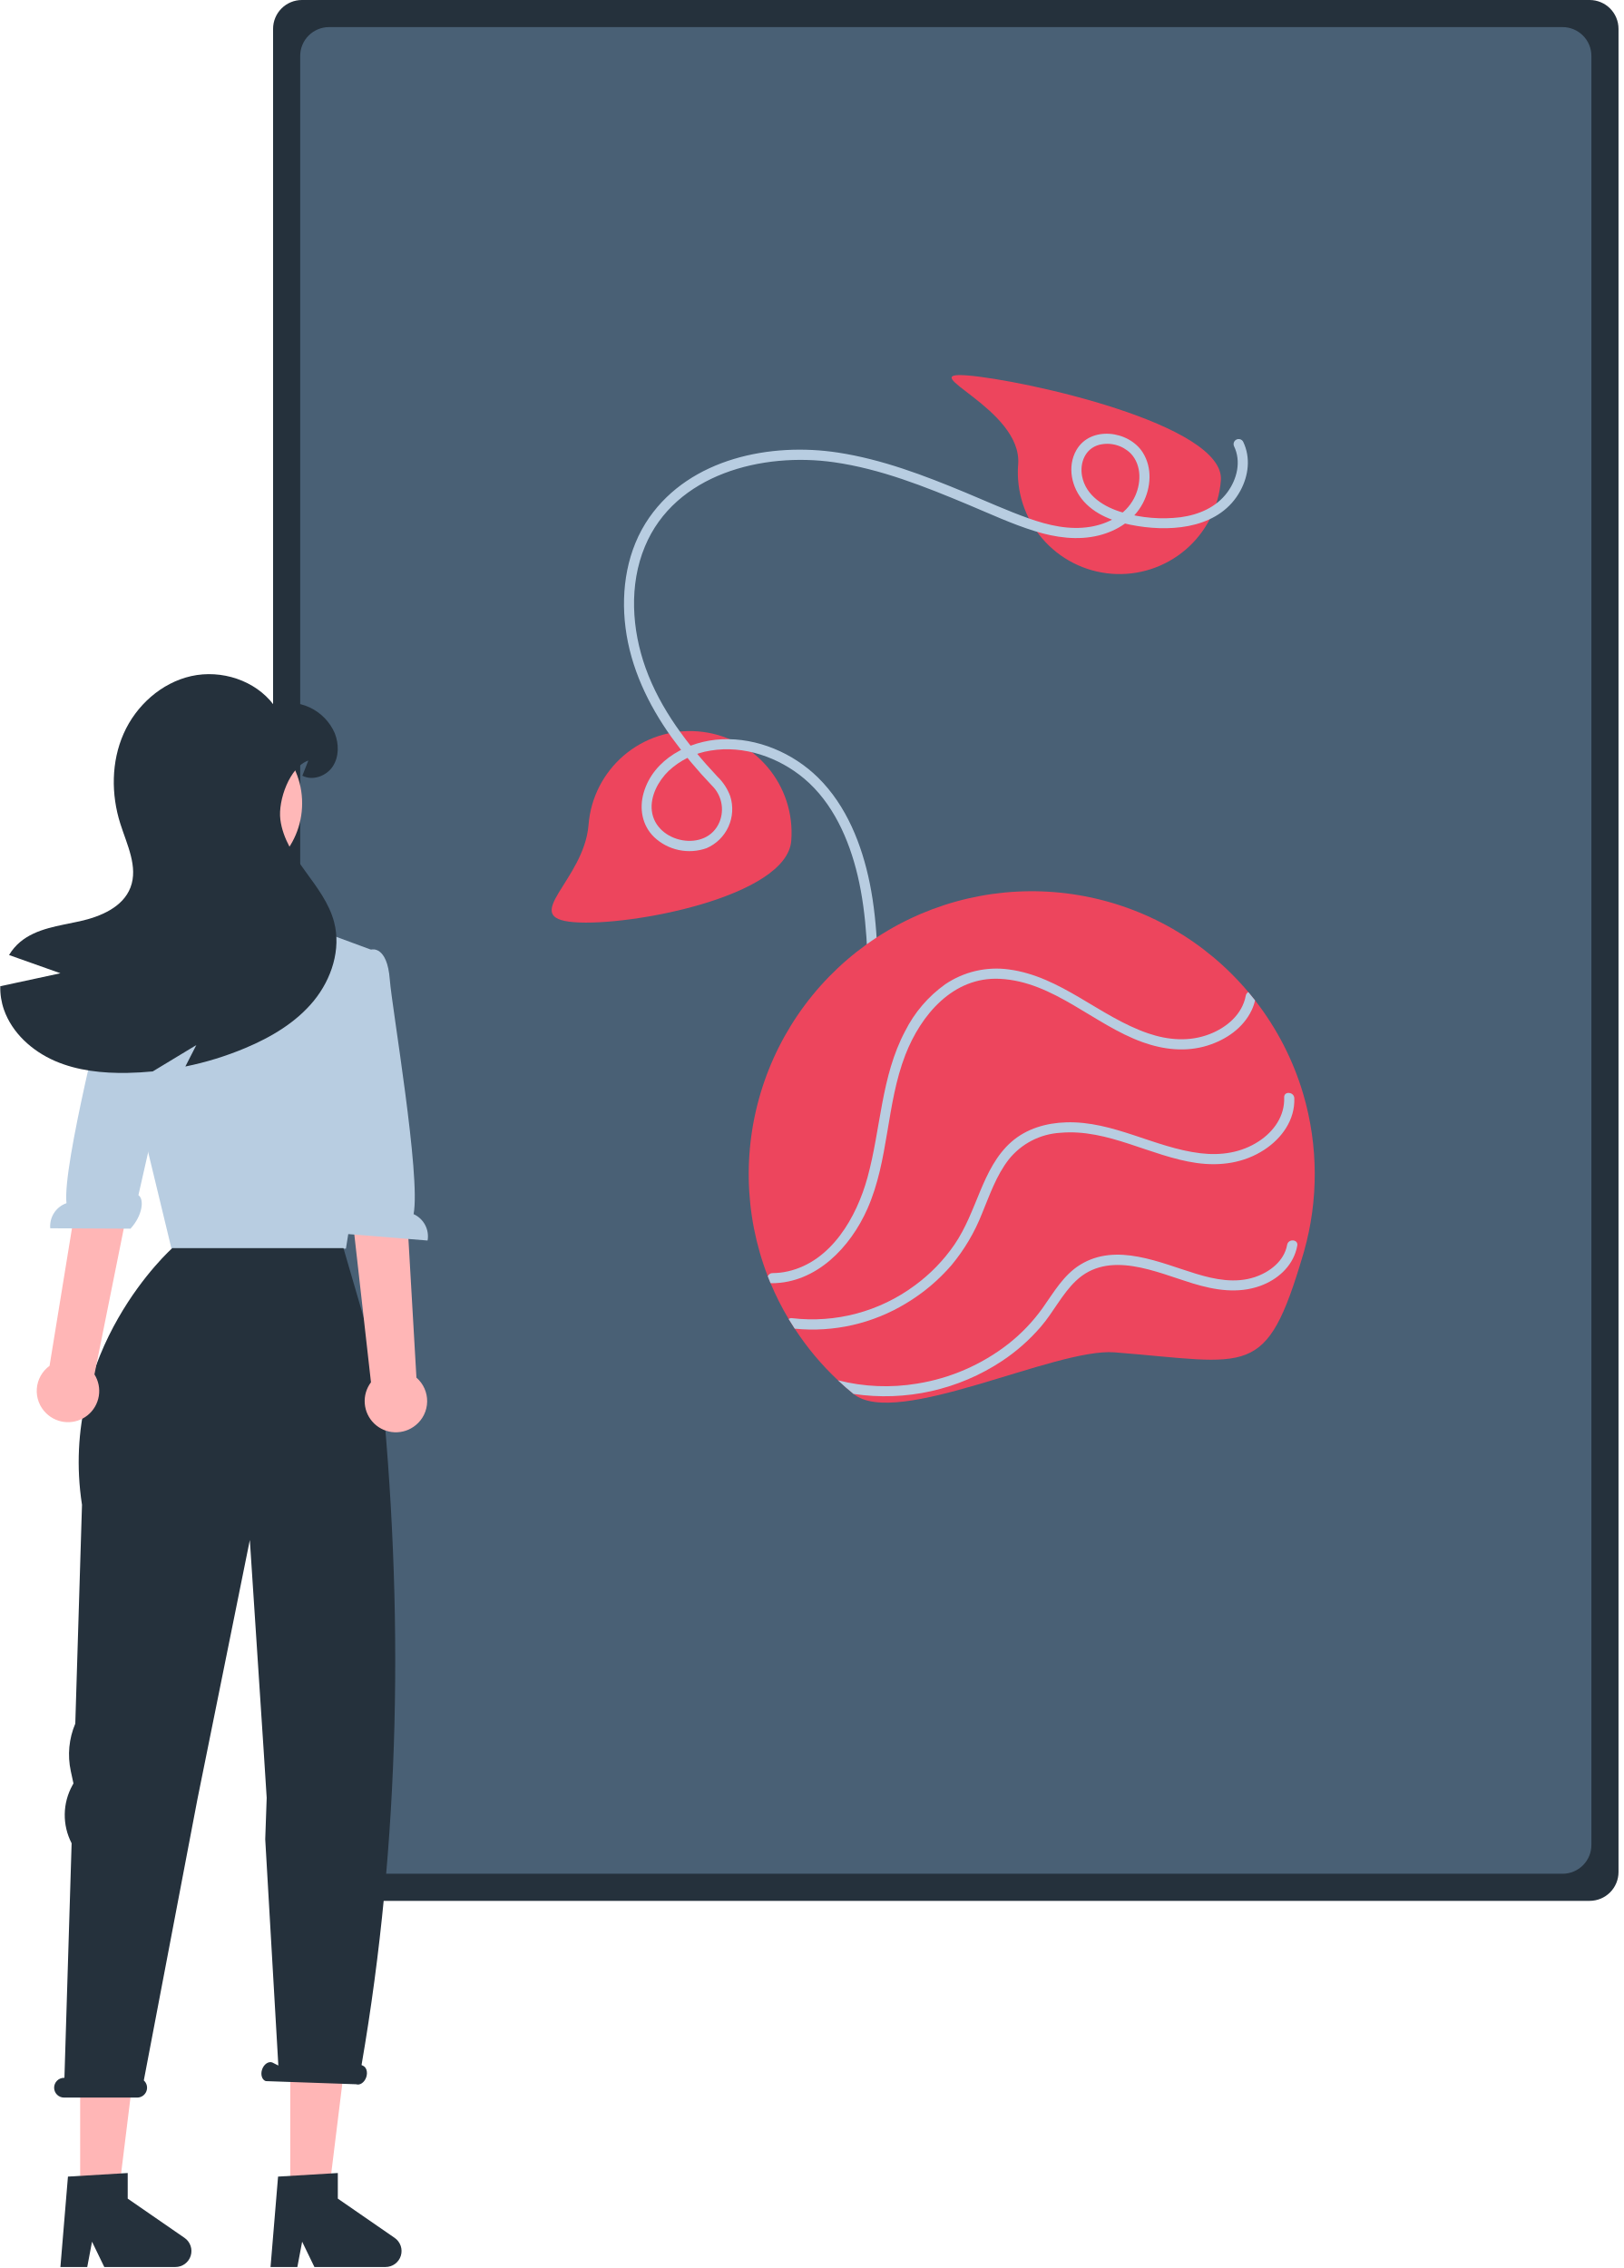
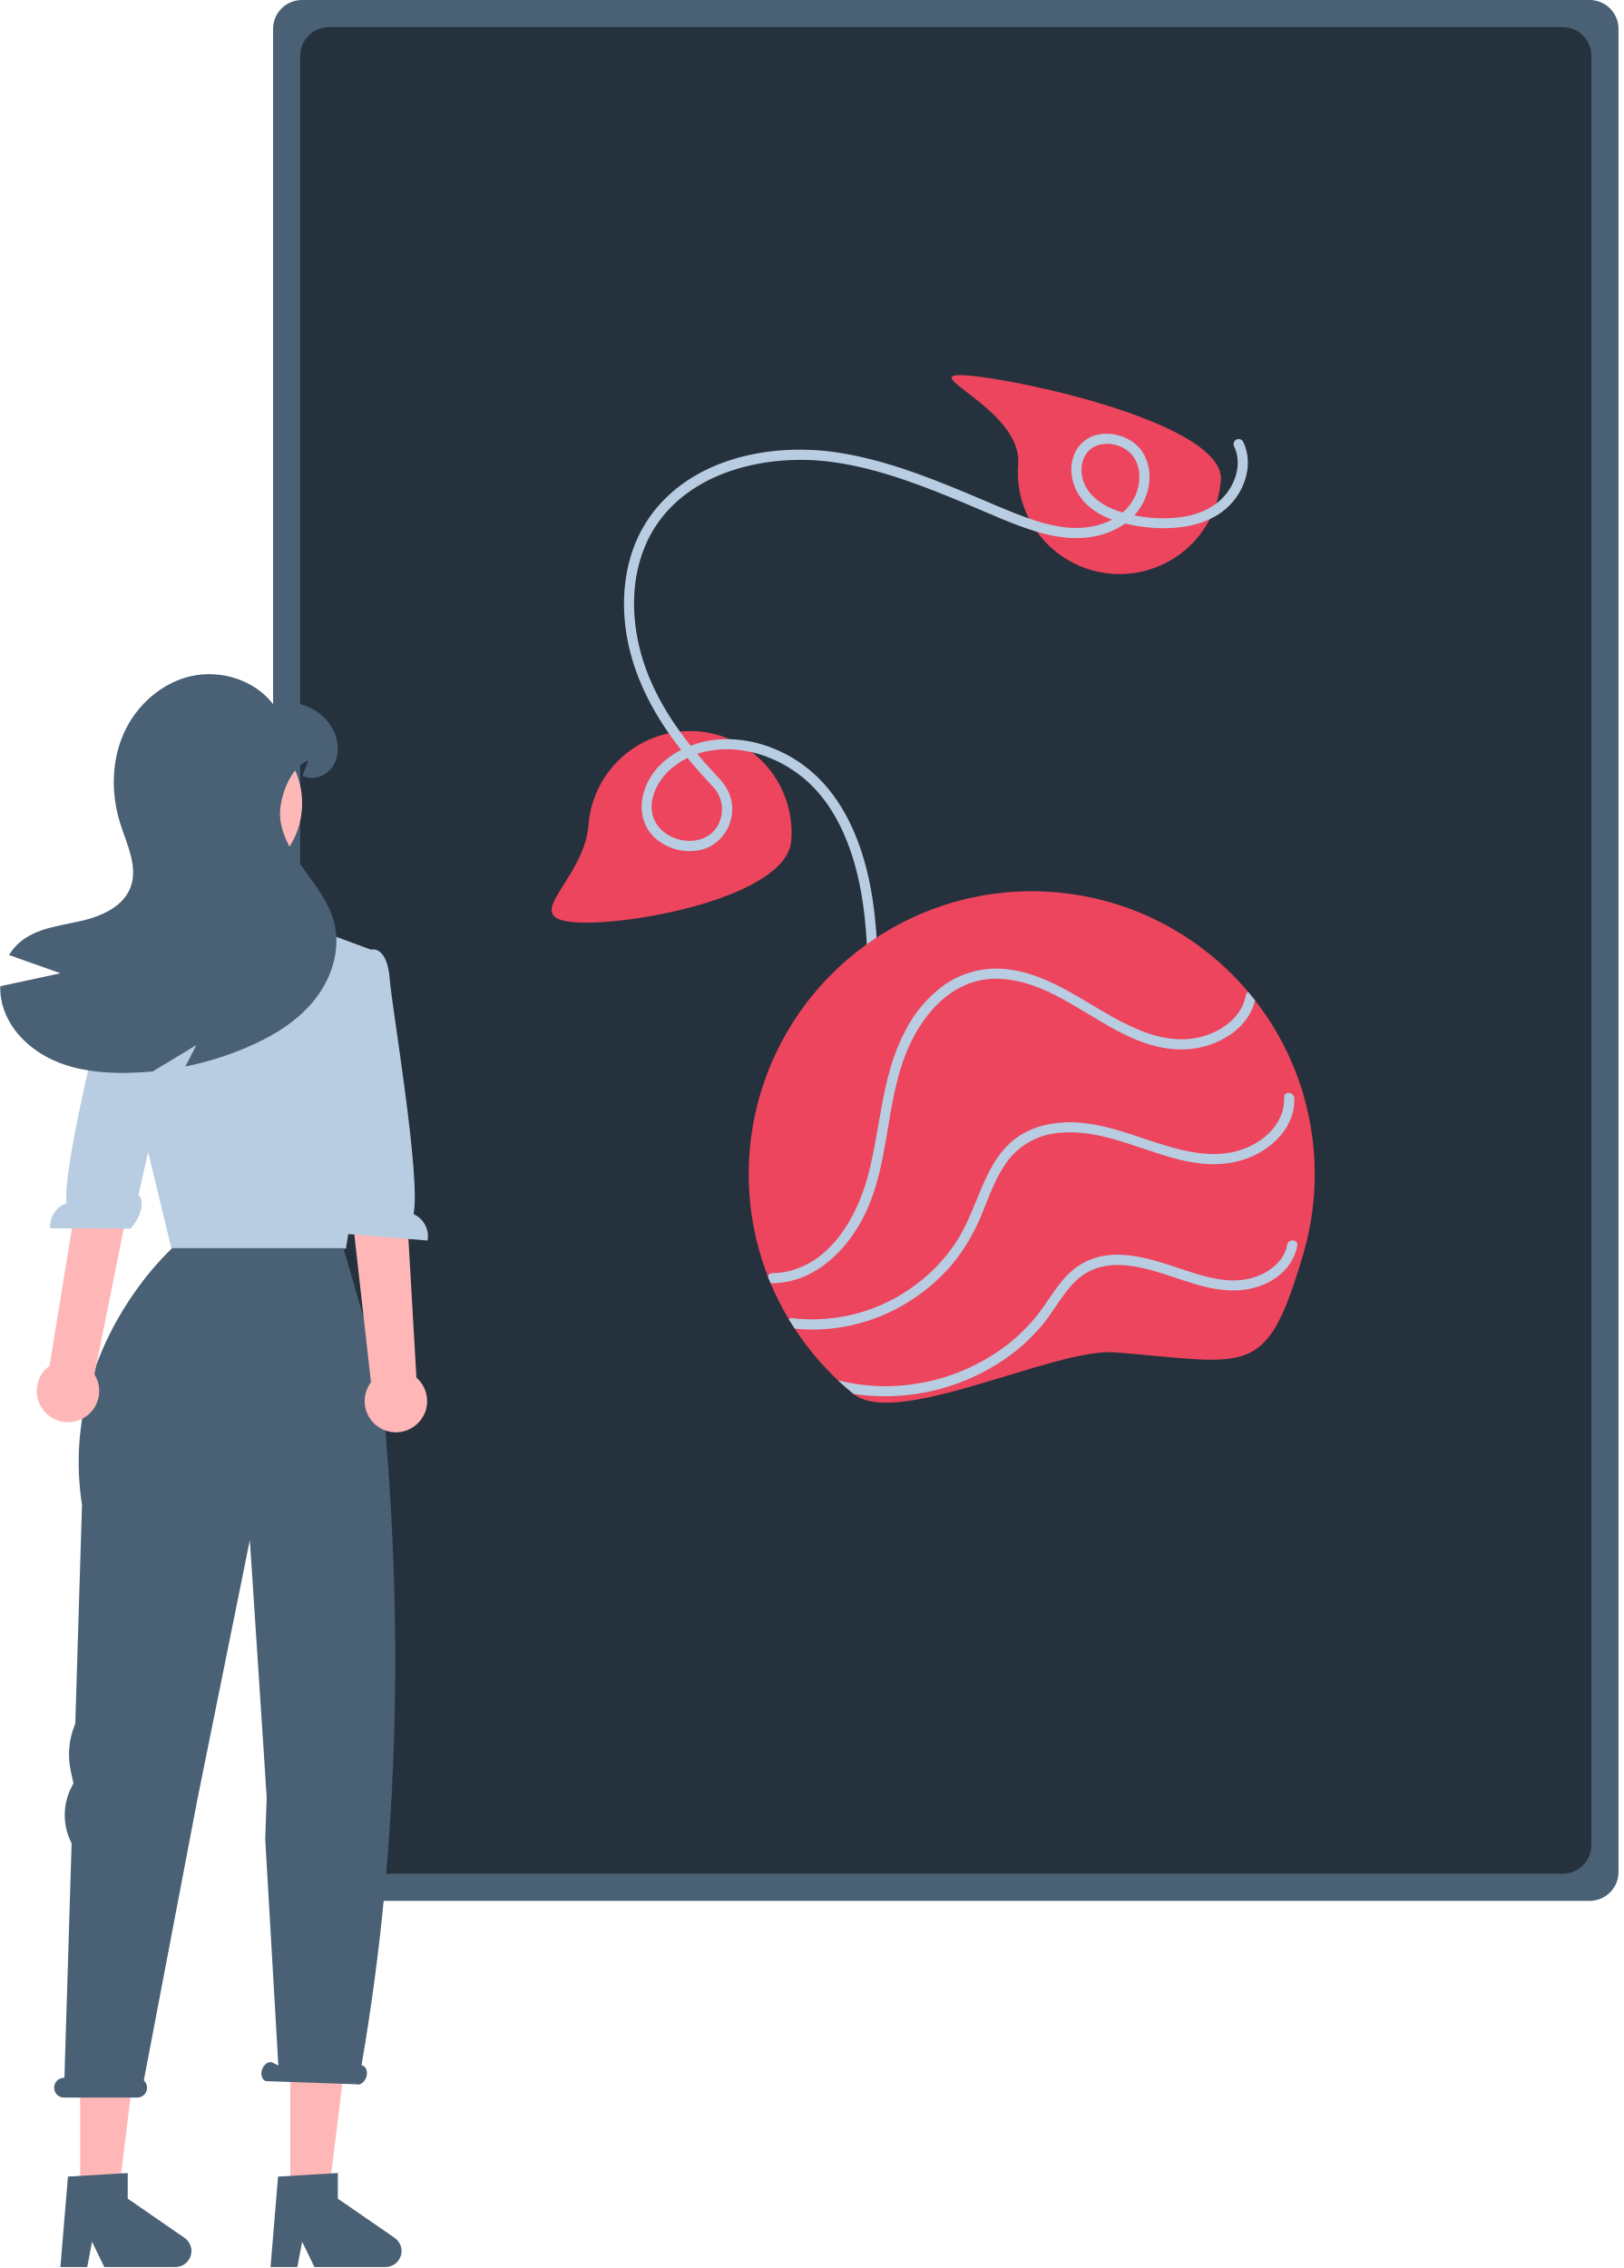
<svg xmlns="http://www.w3.org/2000/svg" width="358" height="500" viewBox="0 0 358 500" fill="none">
-   <path d="M350.439 419.06H66.548C64.865 419.058 63.251 418.389 62.06 417.198C60.87 416.008 60.2 414.395 60.199 412.711V6.349C60.2 4.666 60.87 3.052 62.06 1.862C63.251 0.671 64.865 0.002 66.548 0H350.439C352.122 0.002 353.737 0.671 354.927 1.862C356.117 3.052 356.788 4.666 356.79 6.349V412.711C356.788 414.395 356.117 416.008 354.927 417.198C353.737 418.389 352.122 419.058 350.439 419.06Z" fill="#25313C" />
-   <path d="M344.462 413.084H72.525C70.842 413.082 69.228 412.413 68.037 411.222C66.847 410.032 66.177 408.419 66.175 406.735V12.325C66.177 10.642 66.847 9.028 68.037 7.838C69.228 6.647 70.842 5.978 72.525 5.976H344.462C346.147 5.978 347.76 6.647 348.951 7.838C350.142 9.028 350.811 10.642 350.813 12.325V406.735C350.811 408.419 350.142 410.032 348.951 411.222C347.76 412.413 346.147 413.082 344.462 413.084Z" fill="#496075" />
+   <path d="M350.439 419.06H66.548C64.865 419.058 63.251 418.389 62.06 417.198C60.87 416.008 60.2 414.395 60.199 412.711V6.349C60.2 4.666 60.87 3.052 62.06 1.862C63.251 0.671 64.865 0.002 66.548 0H350.439C352.122 0.002 353.737 0.671 354.927 1.862C356.117 3.052 356.788 4.666 356.79 6.349V412.711C356.788 414.395 356.117 416.008 354.927 417.198C353.737 418.389 352.122 419.058 350.439 419.06Z" fill="#496075" />
+   <path d="M344.462 413.084H72.525C70.842 413.082 69.228 412.413 68.037 411.222C66.847 410.032 66.177 408.419 66.175 406.735V12.325C66.177 10.642 66.847 9.028 68.037 7.838C69.228 6.647 70.842 5.978 72.525 5.976H344.462C346.147 5.978 347.76 6.647 348.951 7.838C350.142 9.028 350.811 10.642 350.813 12.325V406.735C350.811 408.419 350.142 410.032 348.951 411.222C347.76 412.413 346.147 413.082 344.462 413.084Z" fill="#25313C" />
  <path d="M126.544 203.303C114.205 202.328 128.766 194.163 129.741 181.825C129.971 178.89 130.778 176.03 132.113 173.407C133.45 170.784 135.291 168.45 137.529 166.538C139.769 164.626 142.362 163.174 145.162 162.266C147.962 161.357 150.914 161.008 153.849 161.239C156.784 161.472 159.645 162.28 162.267 163.617C164.89 164.954 167.223 166.796 169.133 169.035C171.044 171.275 172.495 173.868 173.404 176.668C174.312 179.468 174.66 182.42 174.426 185.355C173.451 197.692 138.884 204.278 126.544 203.303Z" fill="#ED455D" />
  <path d="M245.024 126.49C242.09 126.258 239.231 125.451 236.608 124.114C233.987 122.778 231.653 120.937 229.743 118.698C227.832 116.46 226.381 113.868 225.472 111.068C224.563 108.27 224.215 105.319 224.447 102.385C225.422 90.047 200.917 81.793 213.257 82.768C225.596 83.743 270.107 93.576 269.132 105.915C268.901 108.849 268.093 111.707 266.757 114.33C265.419 116.951 263.579 119.284 261.341 121.194C259.101 123.105 256.508 124.556 253.71 125.465C250.91 126.373 247.959 126.721 245.024 126.49Z" fill="#ED455D" />
  <path d="M272.033 98.365C273.659 101.739 272.7 105.635 270.553 108.547C268.11 111.86 264.225 113.493 260.239 114.032C255.96 114.552 251.621 114.194 247.486 112.982C243.496 111.831 239.356 109.364 238.533 104.955C237.984 102.017 239.238 98.881 242.29 98.067C243.513 97.757 244.797 97.768 246.015 98.099C247.234 98.43 248.347 99.068 249.246 99.954C251.78 102.591 251.587 106.823 249.977 109.886C248.082 113.488 244.293 115.476 240.396 116.132C235.764 116.912 231.109 115.823 226.751 114.273C222.014 112.588 217.419 110.49 212.779 108.563C203.728 104.805 194.482 101.275 184.75 99.778C169.882 97.491 152.237 101.051 143.134 114.085C138.222 121.12 136.83 129.944 137.887 138.339C139.002 147.19 142.887 155.326 148.031 162.529C150.755 166.276 153.729 169.835 156.933 173.18C157.976 174.194 158.693 175.496 158.995 176.919C159.297 178.342 159.168 179.822 158.626 181.172C155.807 188.099 144.533 185.892 143.693 178.752C143.312 175.507 145.122 172.165 147.384 169.964C149.951 167.563 153.185 165.997 156.661 165.471C163.976 164.25 171.709 166.961 177.301 171.671C183.618 176.993 187.174 185.08 189.047 192.953C191.18 201.917 191.289 211.135 191.492 220.298C191.698 229.673 192.055 239.16 194.746 248.21C196.933 255.494 200.311 262.367 204.742 268.548C213.589 281.003 226.168 290.324 240.66 295.163C244.165 296.301 247.761 297.143 251.407 297.68C252.834 297.892 253.004 295.657 251.583 295.447C235.689 293.09 221.074 284.486 210.611 272.392C205.368 266.358 201.224 259.451 198.367 251.985C194.955 242.993 194.09 233.441 193.812 223.898C193.527 214.15 193.681 204.316 191.731 194.714C190.005 186.226 186.62 177.629 180.353 171.445C174.827 165.992 166.92 162.618 159.106 162.98C151.836 163.317 144.061 167.321 141.901 174.738C140.887 178.219 141.532 181.955 144.189 184.539C145.704 185.977 147.588 186.966 149.631 187.398C151.674 187.83 153.797 187.686 155.764 186.985C157.901 186.061 159.617 184.375 160.58 182.255C161.542 180.135 161.681 177.733 160.97 175.516C160.372 173.888 159.411 172.418 158.159 171.218C151.6 164.213 145.581 156.376 142.316 147.257C139.269 138.751 138.644 128.965 142.157 120.501C148.809 104.478 168.112 99.663 183.836 101.903C194.126 103.369 203.87 107.264 213.402 111.249C218.27 113.284 223.106 115.545 228.154 117.102C232.673 118.497 237.524 119.197 242.18 118.053C246.245 117.055 249.98 114.692 251.949 110.913C253.738 107.479 254.046 103.122 251.919 99.759C248.845 94.896 240.354 93.802 237.26 99.264C235.207 102.889 236.215 107.529 238.912 110.535C241.935 113.905 246.461 115.282 250.794 115.976C258.979 117.289 269.059 116.258 273.439 108.173C275.243 104.843 275.73 100.872 274.051 97.39C273.916 97.133 273.685 96.938 273.41 96.847C273.133 96.756 272.833 96.776 272.571 96.903C272.309 97.029 272.106 97.252 272.006 97.525C271.906 97.798 271.916 98.099 272.033 98.365V98.365Z" fill="#B8CDE1" />
  <path d="M245.702 298.136C232.616 297.103 197.629 315.005 188.158 307.304C186.974 306.349 185.829 305.347 184.723 304.298C181.101 300.902 177.903 297.081 175.198 292.92C174.729 292.215 174.283 291.506 173.852 290.791C172.335 288.248 170.998 285.6 169.854 282.869C169.654 282.374 169.453 281.871 169.254 281.368C163.923 267.595 163.654 252.378 168.491 238.425C173.329 224.472 182.961 212.687 195.674 205.169C208.386 197.65 223.354 194.886 237.914 197.366C252.473 199.847 265.682 207.412 275.186 218.715C275.694 219.31 276.186 219.918 276.668 220.54C281.493 226.718 285.104 233.755 287.313 241.276C287.312 241.284 287.32 241.284 287.319 241.292C290.612 252.569 290.666 264.547 287.473 275.855L287.472 275.87C287.4 276.118 287.328 276.368 287.249 276.616C279.075 304.272 275.604 300.498 245.702 298.136Z" fill="#ED455D" />
  <path d="M170.136 282.899C170.041 282.9 169.947 282.89 169.854 282.869C169.653 282.374 169.453 281.871 169.254 281.368C169.338 281.157 169.484 280.977 169.674 280.852C169.863 280.725 170.086 280.66 170.313 280.664C171.446 280.661 172.574 280.531 173.679 280.279C183.262 278.113 188.849 268.304 191.242 259.546C194.179 248.831 194.22 237.317 199.528 227.321C201.59 223.212 204.622 219.669 208.362 216.996C212.469 214.213 217.458 213.047 222.373 213.719C233.935 215.247 242.375 224.148 253.109 227.814C257.531 229.325 262.238 229.696 266.66 227.978C270.418 226.521 273.845 223.644 274.621 219.51C274.646 219.343 274.712 219.183 274.81 219.045C274.908 218.908 275.036 218.795 275.187 218.715C275.694 219.31 276.186 219.918 276.669 220.54C276.495 221.287 276.245 222.013 275.92 222.706C274.033 226.664 270.272 229.221 266.177 230.502C261.436 231.978 256.504 231.417 251.891 229.764C241.134 225.909 232.287 216.383 220.411 215.79C210.117 215.277 203.003 223.736 199.578 232.562C195.344 243.483 195.972 255.723 191.218 266.483C187.477 274.947 179.979 282.86 170.136 282.899Z" fill="#B8CDE1" />
  <path d="M175.198 292.92C174.729 292.215 174.283 291.506 173.852 290.791C173.956 290.707 174.077 290.647 174.207 290.615C174.336 290.582 174.47 290.578 174.601 290.602C184.207 291.735 193.881 289.157 201.647 283.395C205.055 280.903 208.017 277.854 210.409 274.376C212.892 270.735 214.392 266.642 216.075 262.602C217.731 258.626 219.674 254.606 222.967 251.726C226.324 248.793 230.655 247.561 235.042 247.428C245.439 247.117 254.504 253.026 264.622 254.244C269.136 254.789 273.616 254.138 277.48 251.619C280.815 249.44 283.243 246.027 283.086 241.931C283.029 240.577 285 240.666 285.289 241.858C285.308 241.94 285.319 242.023 285.321 242.107C285.499 246.872 282.569 250.949 278.713 253.47C274.232 256.405 268.996 257.13 263.757 256.387C253.618 254.942 244.249 248.807 233.759 249.731C231.557 249.859 229.408 250.447 227.448 251.457C225.488 252.468 223.764 253.88 222.384 255.599C219.623 259.143 218.164 263.471 216.461 267.578C214.845 271.681 212.585 275.502 209.767 278.896C206.915 282.208 203.551 285.044 199.803 287.296C192.431 291.795 183.793 293.768 175.198 292.92Z" fill="#B8CDE1" />
  <path d="M188.158 307.304C186.974 306.349 185.829 305.347 184.723 304.298C190.431 305.751 196.378 305.998 202.187 305.025C209.495 303.853 216.39 300.856 222.233 296.313C225.141 294.035 227.709 291.351 229.854 288.343C232.299 284.902 234.436 281.099 238.123 278.82C246.127 273.877 255.708 278.396 263.7 280.825C267.87 282.098 272.351 282.962 276.599 281.552C279.893 280.456 283.09 278.026 283.741 274.436C283.995 273.024 286.238 273.194 285.975 274.612C285.924 274.878 285.866 275.142 285.8 275.407C284.773 279.305 281.582 282.118 277.818 283.484C272.904 285.254 267.814 284.425 262.933 282.938C254.905 280.49 244.414 275.458 237.15 282.4C234.086 285.328 232.207 289.293 229.444 292.491C226.979 295.358 224.135 297.877 220.991 299.976C211.335 306.407 199.632 309.019 188.158 307.304Z" fill="#B8CDE1" />
  <path d="M37.234 249.766L38.633 262.75L37.81 279.776L75.525 275.296L79.07 249.766L74.554 249.811L37.234 249.766Z" fill="#FFB6B6" />
  <path d="M82.238 209.53L70.576 205.218L65.593 197.983L47.67 196.19L36.614 203.273L27.344 207.992L27.503 232.633L38.16 276.76L76.261 275.266L81.276 243.8C81.276 243.8 92.927 228.153 80.38 219.191L82.238 209.53Z" fill="#B8CDE1" />
  <path d="M17.67 485.496H25.916L29.84 453.693H17.67V485.496Z" fill="#FFB6B6" />
-   <path d="M14.979 479.849L28.153 479.062V484.706L40.678 493.356C41.297 493.783 41.763 494.396 42.008 495.106C42.252 495.818 42.265 496.587 42.041 497.306C41.817 498.023 41.37 498.65 40.764 499.096C40.158 499.541 39.426 499.782 38.674 499.782H22.99L20.287 494.199L19.232 499.782H13.318L14.979 479.849Z" fill="#25313C" />
+   <path d="M14.979 479.849L28.153 479.062V484.706L40.678 493.356C41.297 493.783 41.763 494.396 42.008 495.106C42.252 495.818 42.265 496.587 42.041 497.306C41.817 498.023 41.37 498.65 40.764 499.096C40.158 499.541 39.426 499.782 38.674 499.782H22.99L20.287 494.199L19.232 499.782H13.318L14.979 479.849Z" fill="#496075" />
  <path d="M63.989 485.496H72.236L76.159 453.693H63.989V485.496Z" fill="#FFB6B6" />
-   <path d="M61.298 479.849L74.472 479.062V484.706L86.997 493.356C87.615 493.783 88.081 494.396 88.327 495.106C88.572 495.818 88.583 496.587 88.36 497.306C88.136 498.023 87.689 498.65 87.083 499.096C86.477 499.541 85.746 499.782 84.993 499.782H69.31L66.606 494.199L65.55 499.782H59.638L61.298 479.849Z" fill="#25313C" />
-   <path d="M14.112 458.071H14.202L15.788 406.363C14.762 404.383 14.241 402.18 14.272 399.951C14.303 397.722 14.884 395.535 15.965 393.585L16.192 393.174L15.604 390.446C14.848 386.94 15.194 383.287 16.597 379.986L18.076 331.751C12.791 297.5 37.98 275.163 37.98 275.163H75.713L83.815 302.993C89.17 355.163 88.198 406.001 79.7 455.255L79.932 455.372C80.766 455.66 81.124 456.816 80.731 457.953C80.339 459.09 79.344 459.78 78.51 459.492L58.582 458.799C57.748 458.511 57.39 457.355 57.783 456.217C58.175 455.08 59.169 454.391 60.004 454.679L61.359 455.365L58.469 405.467L58.79 396.353L58.129 386.013L55.075 339.505L43.513 396.697L31.702 458.647C32.029 458.942 32.258 459.329 32.359 459.756C32.46 460.183 32.429 460.631 32.271 461.041C32.112 461.451 31.833 461.804 31.47 462.051C31.107 462.299 30.677 462.431 30.238 462.429H14.112C13.534 462.429 12.98 462.199 12.571 461.791C12.163 461.383 11.933 460.828 11.933 460.251C11.933 459.672 12.163 459.118 12.571 458.709C12.98 458.301 13.534 458.071 14.112 458.071Z" fill="#25313C" />
+   <path d="M61.298 479.849L74.472 479.062V484.706L86.997 493.356C87.615 493.783 88.081 494.396 88.327 495.106C88.572 495.818 88.583 496.587 88.36 497.306C88.136 498.023 87.689 498.65 87.083 499.096C86.477 499.541 85.746 499.782 84.993 499.782H69.31L66.606 494.199L65.55 499.782H59.638L61.298 479.849Z" fill="#496075" />
+   <path d="M14.112 458.071H14.202L15.788 406.363C14.762 404.383 14.241 402.18 14.272 399.951C14.303 397.722 14.884 395.535 15.965 393.585L16.192 393.174L15.604 390.446C14.848 386.94 15.194 383.287 16.597 379.986L18.076 331.751C12.791 297.5 37.98 275.163 37.98 275.163H75.713L83.815 302.993C89.17 355.163 88.198 406.001 79.7 455.255L79.932 455.372C80.766 455.66 81.124 456.816 80.731 457.953C80.339 459.09 79.344 459.78 78.51 459.492L58.582 458.799C57.748 458.511 57.39 457.355 57.783 456.217C58.175 455.08 59.169 454.391 60.004 454.679L61.359 455.365L58.469 405.467L58.79 396.353L58.129 386.013L55.075 339.505L43.513 396.697L31.702 458.647C32.029 458.942 32.258 459.329 32.359 459.756C32.46 460.183 32.429 460.631 32.271 461.041C32.112 461.451 31.833 461.804 31.47 462.051C31.107 462.299 30.677 462.431 30.238 462.429H14.112C13.534 462.429 12.98 462.199 12.571 461.791C12.163 461.383 11.933 460.828 11.933 460.251C11.933 459.672 12.163 459.118 12.571 458.709C12.98 458.301 13.534 458.071 14.112 458.071Z" fill="#496075" />
  <path d="M10.189 311.575C9.469 310.881 8.91 310.037 8.552 309.104C8.193 308.17 8.043 307.169 8.113 306.172C8.183 305.174 8.471 304.204 8.956 303.33C9.442 302.456 10.113 301.698 10.923 301.111L20.977 239.41L32.768 243.558L20.82 302.996C21.716 304.422 22.057 306.126 21.78 307.787C21.503 309.448 20.626 310.949 19.316 312.006C18.005 313.064 16.352 313.604 14.671 313.524C12.988 313.445 11.394 312.751 10.189 311.575Z" fill="#FFB6B6" />
  <path d="M28.93 207.937C28.93 207.937 25.548 206.662 24.32 214.219C23.337 220.271 13.744 256.79 14.652 265.252C13.526 265.645 12.563 266.403 11.915 267.405C11.268 268.406 10.972 269.595 11.074 270.784L28.763 270.874C31.472 267.92 31.823 264.356 30.515 263.48L32.963 252.683L44.488 217.85L31.391 208.815L28.93 207.937Z" fill="#B8CDE1" />
  <path d="M91.63 314.201C92.408 313.572 93.037 312.779 93.475 311.881C93.913 310.981 94.148 309.997 94.164 308.997C94.18 307.997 93.977 307.006 93.568 306.093C93.16 305.18 92.556 304.368 91.8 303.713L88.213 241.65L74.99 244.494L81.778 304.739C80.763 306.083 80.276 307.751 80.409 309.43C80.542 311.109 81.287 312.68 82.501 313.847C83.715 315.013 85.316 315.693 86.998 315.758C88.681 315.824 90.329 315.269 91.63 314.201Z" fill="#FFB6B6" />
  <path d="M81.879 209.336C81.879 209.336 85.358 208.357 85.931 215.992C86.389 222.104 92.804 259.314 91.171 267.665C92.259 268.155 93.153 268.993 93.713 270.047C94.272 271.1 94.464 272.31 94.26 273.485L76.628 272.053C74.183 268.878 74.14 265.297 75.519 264.536L74.01 253.569L65.525 217.873L79.352 209.998L81.879 209.336Z" fill="#B8CDE1" />
  <path d="M48.767 194.918C58.618 194.918 66.604 186.933 66.604 177.082C66.604 167.233 58.618 159.248 48.767 159.248C38.916 159.248 30.93 167.233 30.93 177.082C30.93 186.933 38.916 194.918 48.767 194.918Z" fill="#FFB8B8" />
-   <path d="M13.317 214.564C9.543 213.226 5.768 211.887 1.994 210.544C2.644 209.453 3.473 208.478 4.445 207.659C8.039 204.659 12.999 204.117 17.562 203.104C22.132 202.092 27.093 200.017 28.763 195.65C30.498 191.11 27.982 186.207 26.521 181.58C24.475 175.124 24.518 167.916 27.259 161.726C29.999 155.537 35.567 150.52 42.176 149.045C48.786 147.577 56.256 149.97 60.319 155.379C62.938 154.593 65.753 154.794 68.234 155.942C70.714 157.09 72.689 159.106 73.784 161.611C74.731 163.982 74.76 166.838 73.35 168.971C71.94 171.104 68.924 172.195 66.653 171.01L67.97 167.669C63.899 169.05 61.252 176.411 61.802 180.676C62.344 184.935 64.832 188.666 67.355 192.143C69.879 195.621 72.568 199.135 73.653 203.293C75.216 209.272 73.103 215.808 69.2 220.601C65.295 225.395 59.792 228.648 54.093 231.042C49.828 232.835 45.395 234.201 40.861 235.12C41.67 233.544 42.473 231.968 43.283 230.391L33.672 236.204C31.815 236.385 29.942 236.494 28.069 236.53C22.617 236.623 17.056 236.052 12.066 233.877C7.07 231.692 2.68 227.737 0.873 222.597C0.293 220.935 0.019 219.18 0.063 217.421C4.481 216.466 8.899 215.514 13.317 214.564Z" fill="#25313C" />
+   <path d="M13.317 214.564C9.543 213.226 5.768 211.887 1.994 210.544C2.644 209.453 3.473 208.478 4.445 207.659C8.039 204.659 12.999 204.117 17.562 203.104C22.132 202.092 27.093 200.017 28.763 195.65C30.498 191.11 27.982 186.207 26.521 181.58C24.475 175.124 24.518 167.916 27.259 161.726C29.999 155.537 35.567 150.52 42.176 149.045C48.786 147.577 56.256 149.97 60.319 155.379C62.938 154.593 65.753 154.794 68.234 155.942C70.714 157.09 72.689 159.106 73.784 161.611C74.731 163.982 74.76 166.838 73.35 168.971C71.94 171.104 68.924 172.195 66.653 171.01L67.97 167.669C63.899 169.05 61.252 176.411 61.802 180.676C62.344 184.935 64.832 188.666 67.355 192.143C69.879 195.621 72.568 199.135 73.653 203.293C75.216 209.272 73.103 215.808 69.2 220.601C65.295 225.395 59.792 228.648 54.093 231.042C49.828 232.835 45.395 234.201 40.861 235.12C41.67 233.544 42.473 231.968 43.283 230.391L33.672 236.204C31.815 236.385 29.942 236.494 28.069 236.53C22.617 236.623 17.056 236.052 12.066 233.877C7.07 231.692 2.68 227.737 0.873 222.597C0.293 220.935 0.019 219.18 0.063 217.421C4.481 216.466 8.899 215.514 13.317 214.564Z" fill="#496075" />
</svg>
